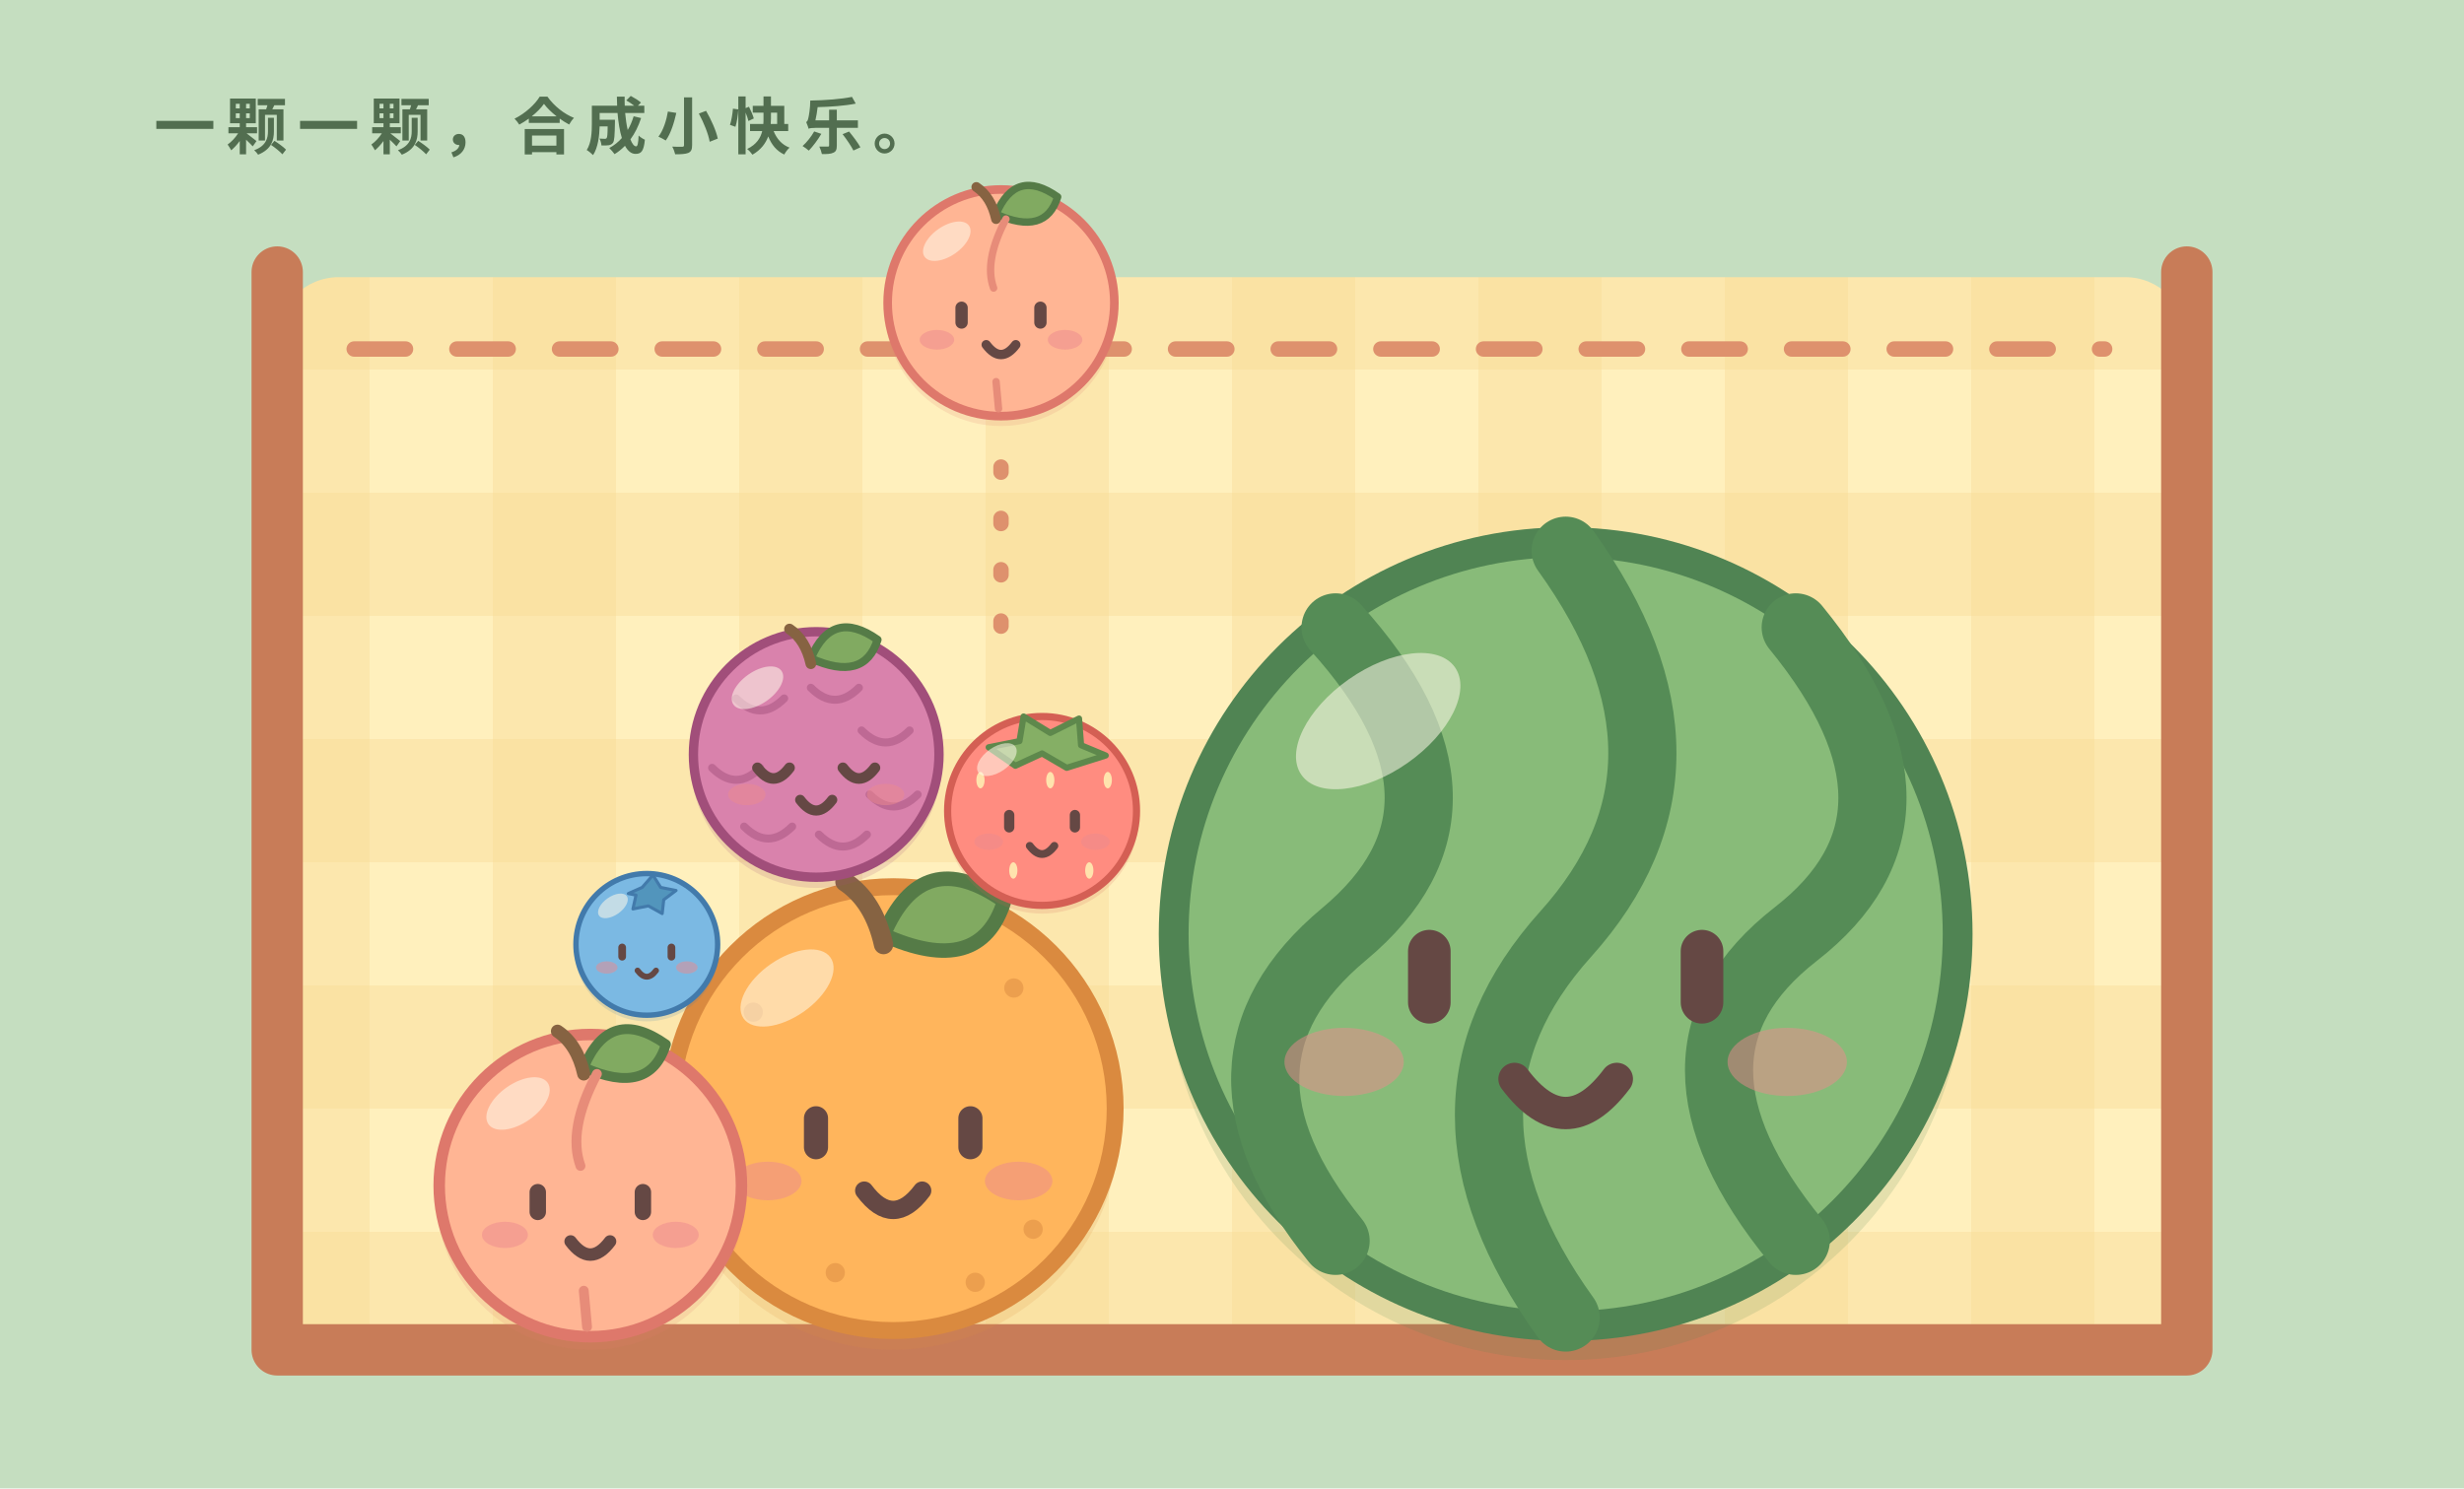
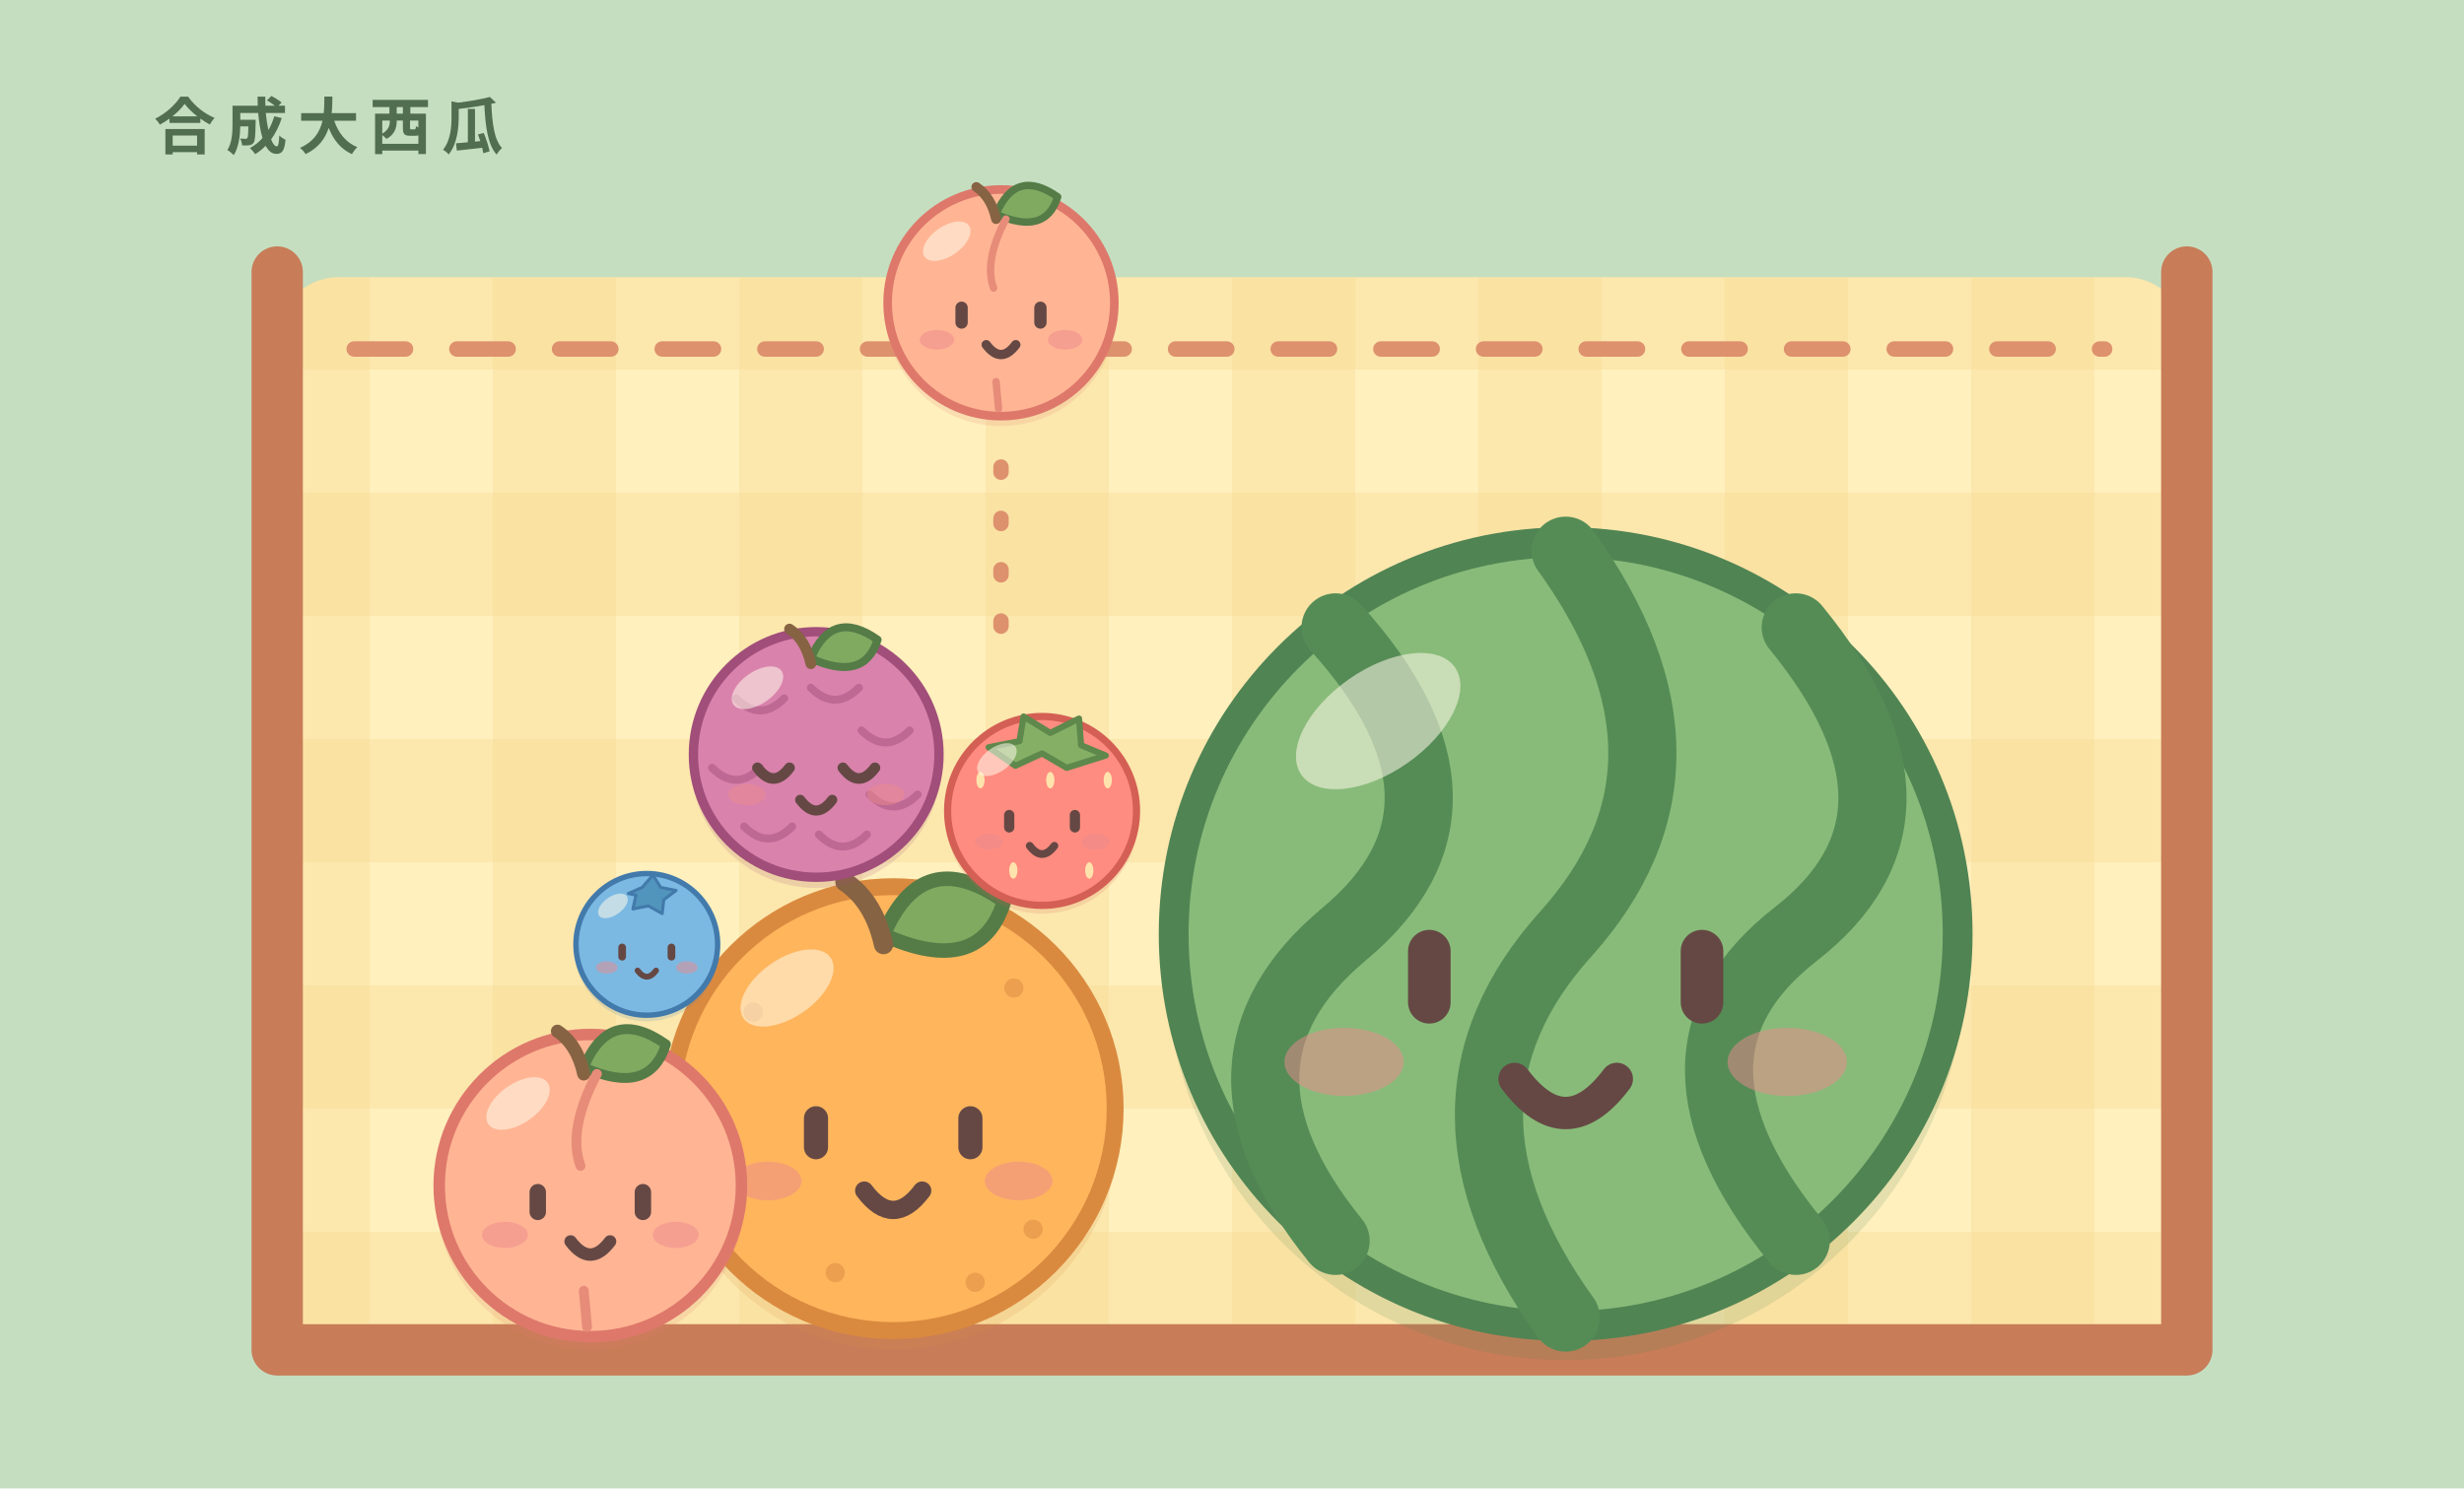
<svg xmlns="http://www.w3.org/2000/svg" viewBox="0 0 480 290">
  <defs>
    <g id="orchard-fruit-0">
      <g stroke-linecap="round" stroke-linejoin="round">
        <circle cy="3" r="47" fill="#427aab" opacity=".16" />
        <circle r="46" fill="#7bb9e3" stroke="#427aab" stroke-width="3.5" />
        <path d="m-12-33 9-4 7-8 5 8 10 2-8 6-1 9-9-5-10 2 2-9Z" fill="#5295bc" stroke="#427aab" stroke-width="2" />
        <ellipse cx="-22" cy="-25" rx="11" ry="6" transform="rotate(-35 -22 -25)" fill="#fff9e9" opacity=".55" />
        <g fill="#ec8a8d" opacity=".5">
          <ellipse cx="-26" cy="15" rx="7" ry="4" />
          <ellipse cx="26" cy="15" rx="7" ry="4" />
        </g>
        <g stroke="#654844">
          <path d="M-16 2v6M16 2v6" stroke-width="5" />
          <path d="M-6 17q6 8 12 0" fill="none" stroke-width="3.8" />
        </g>
      </g>
    </g>
    <g id="orchard-fruit-1">
      <g stroke-linecap="round" stroke-linejoin="round">
        <circle cy="3" r="47" fill="#d45f54" opacity=".16" />
        <circle r="46" fill="#ff8c80" stroke="#d45f54" stroke-width="3.5" />
        <path d="m-26-31 15-3 2-12 13 8 14-7 1 13 12 5-19 6-12-7-13 6Z" fill="#85af65" stroke="#5e884c" stroke-width="3" />
        <ellipse cx="-30" cy="-15" rx="2" ry="4" fill="#ffe3ad" />
        <ellipse cx="-14" cy="29" rx="2" ry="4" fill="#ffe3ad" />
        <ellipse cx="4" cy="-15" rx="2" ry="4" fill="#ffe3ad" />
        <ellipse cx="23" cy="29" rx="2" ry="4" fill="#ffe3ad" />
        <ellipse cx="32" cy="-15" rx="2" ry="4" fill="#ffe3ad" />
        <ellipse cx="-22" cy="-25" rx="11" ry="6" transform="rotate(-35 -22 -25)" fill="#fff9e9" opacity=".55" />
        <g fill="#ec8a8d" opacity=".5">
          <ellipse cx="-26" cy="15" rx="7" ry="4" />
          <ellipse cx="26" cy="15" rx="7" ry="4" />
        </g>
        <g stroke="#654844">
          <path d="M-16 2v6M16 2v6" stroke-width="5" />
          <path d="M-6 17q6 8 12 0" fill="none" stroke-width="3.8" />
        </g>
      </g>
    </g>
    <g id="orchard-fruit-2">
      <g stroke-linecap="round" stroke-linejoin="round">
        <circle cy="3" r="47" fill="#a14e7a" opacity=".16" />
        <circle r="46" fill="#d982ac" stroke="#a14e7a" stroke-width="3.5" />
        <path d="M-30 -21q9 9 18 0" fill="none" stroke="#a14e7a" stroke-width="3" opacity=".48" />
        <path d="M-2 -25q9 9 18 0" fill="none" stroke="#a14e7a" stroke-width="3" opacity=".48" />
        <path d="M17 -9q9 9 18 0" fill="none" stroke="#a14e7a" stroke-width="3" opacity=".48" />
        <path d="M-39 5q9 9 18 0" fill="none" stroke="#a14e7a" stroke-width="3" opacity=".48" />
        <path d="M-27 27q9 9 18 0" fill="none" stroke="#a14e7a" stroke-width="3" opacity=".48" />
        <path d="M1 30q9 9 18 0" fill="none" stroke="#a14e7a" stroke-width="3" opacity=".48" />
        <path d="M20 15q9 9 18 0" fill="none" stroke="#a14e7a" stroke-width="3" opacity=".48" />
        <path d="M-2-36Q6-55 23-43Q18-27-2-36" fill="#81aa61" stroke="#557b47" stroke-width="3" />
        <path d="M-2-34Q-4-43-10-47" fill="none" stroke="#866342" stroke-width="4" />
        <ellipse cx="-22" cy="-25" rx="11" ry="6" transform="rotate(-35 -22 -25)" fill="#fff9e9" opacity=".55" />
        <g fill="#ec8a8d" opacity=".5">
          <ellipse cx="-26" cy="15" rx="7" ry="4" />
          <ellipse cx="26" cy="15" rx="7" ry="4" />
        </g>
        <g stroke="#654844">
          <path d="M-22 5q6 8 12 0M10 5q6 8 12 0" fill="none" stroke-width="4" />
          <path d="M-6 17q6 8 12 0" fill="none" stroke-width="3.8" />
        </g>
      </g>
    </g>
    <g id="orchard-fruit-3">
      <g stroke-linecap="round" stroke-linejoin="round">
        <circle cy="3" r="47" fill="#de786b" opacity=".16" />
        <circle r="46" fill="#ffb594" stroke="#de786b" stroke-width="3.5" />
        <path d="M-2-36Q6-55 23-43Q18-27-2-36" fill="#81aa61" stroke="#557b47" stroke-width="3" />
        <path d="M-2-34Q-4-43-10-47" fill="none" stroke="#866342" stroke-width="4" />
        <path d="M2-34Q-7-17-3-6M-2 32l1 11" fill="none" stroke="#e78c79" stroke-width="3" />
        <ellipse cx="-22" cy="-25" rx="11" ry="6" transform="rotate(-35 -22 -25)" fill="#fff9e9" opacity=".55" />
        <g fill="#ec8a8d" opacity=".5">
          <ellipse cx="-26" cy="15" rx="7" ry="4" />
          <ellipse cx="26" cy="15" rx="7" ry="4" />
        </g>
        <g stroke="#654844">
          <path d="M-16 2v6M16 2v6" stroke-width="5" />
          <path d="M-6 17q6 8 12 0" fill="none" stroke-width="3.8" />
        </g>
      </g>
    </g>
    <g id="orchard-fruit-4">
      <g stroke-linecap="round" stroke-linejoin="round">
        <circle cy="3" r="47" fill="#d9af42" opacity=".16" />
        <circle r="46" fill="#f7d96b" stroke="#d9af42" stroke-width="3.5" />
        <circle cx="-29" cy="-20" r="2" fill="#d9af42" opacity=".5" />
        <circle cx="25" cy="-25" r="2" fill="#d9af42" opacity=".5" />
        <circle cx="-33" cy="18" r="2" fill="#d9af42" opacity=".5" />
        <circle cx="29" cy="25" r="2" fill="#d9af42" opacity=".5" />
        <circle cx="-12" cy="34" r="2" fill="#d9af42" opacity=".5" />
        <circle cx="17" cy="36" r="2" fill="#d9af42" opacity=".5" />
        <ellipse cx="-22" cy="-25" rx="11" ry="6" transform="rotate(-35 -22 -25)" fill="#fff9e9" opacity=".55" />
        <g fill="#ec8a8d" opacity=".5">
          <ellipse cx="-26" cy="15" rx="7" ry="4" />
          <ellipse cx="26" cy="15" rx="7" ry="4" />
        </g>
        <g stroke="#654844">
          <path d="M-16 2v6M16 2v6" stroke-width="5" />
          <path d="M-6 17q6 8 12 0" fill="none" stroke-width="3.8" />
        </g>
      </g>
    </g>
    <g id="orchard-fruit-5">
      <g stroke-linecap="round" stroke-linejoin="round">
        <circle cy="3" r="47" fill="#865d8b" opacity=".16" />
        <circle r="46" fill="#b989b4" stroke="#865d8b" stroke-width="3.5" />
        <path d="M-2-36Q6-55 23-43Q18-27-2-36" fill="#81aa61" stroke="#557b47" stroke-width="3" />
        <path d="M-2-34Q-4-43-10-47" fill="none" stroke="#866342" stroke-width="4" />
        <ellipse cx="-22" cy="-25" rx="11" ry="6" transform="rotate(-35 -22 -25)" fill="#fff9e9" opacity=".55" />
        <g fill="#ec8a8d" opacity=".5">
          <ellipse cx="-26" cy="15" rx="7" ry="4" />
          <ellipse cx="26" cy="15" rx="7" ry="4" />
        </g>
        <g stroke="#654844">
          <path d="M-16 2v6M16 2v6" stroke-width="5" />
          <path d="M-6 17q6 8 12 0" fill="none" stroke-width="3.8" />
        </g>
      </g>
    </g>
    <g id="orchard-fruit-6">
      <g stroke-linecap="round" stroke-linejoin="round">
        <circle cy="3" r="47" fill="#da8a3f" opacity=".16" />
        <circle r="46" fill="#ffb55c" stroke="#da8a3f" stroke-width="3.5" />
        <path d="M-2-36Q6-55 23-43Q18-27-2-36" fill="#81aa61" stroke="#557b47" stroke-width="3" />
        <path d="M-2-34Q-4-43-10-47" fill="none" stroke="#866342" stroke-width="4" />
        <circle cx="-29" cy="-20" r="2" fill="#da8a3f" opacity=".5" />
        <circle cx="25" cy="-25" r="2" fill="#da8a3f" opacity=".5" />
        <circle cx="-33" cy="18" r="2" fill="#da8a3f" opacity=".5" />
        <circle cx="29" cy="25" r="2" fill="#da8a3f" opacity=".5" />
        <circle cx="-12" cy="34" r="2" fill="#da8a3f" opacity=".5" />
        <circle cx="17" cy="36" r="2" fill="#da8a3f" opacity=".5" />
        <ellipse cx="-22" cy="-25" rx="11" ry="6" transform="rotate(-35 -22 -25)" fill="#fff9e9" opacity=".55" />
        <g fill="#ec8a8d" opacity=".5">
          <ellipse cx="-26" cy="15" rx="7" ry="4" />
          <ellipse cx="26" cy="15" rx="7" ry="4" />
        </g>
        <g stroke="#654844">
          <path d="M-16 2v6M16 2v6" stroke-width="5" />
          <path d="M-6 17q6 8 12 0" fill="none" stroke-width="3.8" />
        </g>
      </g>
    </g>
    <g id="orchard-fruit-7">
      <g stroke-linecap="round" stroke-linejoin="round">
        <circle cy="3" r="47" fill="#c85d58" opacity=".16" />
        <circle r="46" fill="#f58b80" stroke="#c85d58" stroke-width="3.5" />
        <path d="M-2-36Q6-55 23-43Q18-27-2-36" fill="#81aa61" stroke="#557b47" stroke-width="3" />
        <path d="M-2-34Q-4-43-10-47" fill="none" stroke="#866342" stroke-width="4" />
        <ellipse cx="-22" cy="-25" rx="11" ry="6" transform="rotate(-35 -22 -25)" fill="#fff9e9" opacity=".55" />
        <g fill="#ec8a8d" opacity=".5">
          <ellipse cx="-26" cy="15" rx="7" ry="4" />
          <ellipse cx="26" cy="15" rx="7" ry="4" />
        </g>
        <g stroke="#654844">
          <path d="M-16 2v6M16 2v6" stroke-width="5" />
          <path d="M-6 17q6 8 12 0" fill="none" stroke-width="3.8" />
        </g>
      </g>
    </g>
    <g id="orchard-fruit-8">
      <g stroke-linecap="round" stroke-linejoin="round">
        <circle cy="3" r="47" fill="#d4aa44" opacity=".16" />
        <circle r="46" fill="#f5d46c" stroke="#d4aa44" stroke-width="3.5" />
        <path d="M-33-23 25 35M-40-3 1 38M-13-37 37 13M33-23-25 35M40-3-1 38M13-37-37 13" stroke="#d5ae48" stroke-width="2" opacity=".65" />
        <path d="m-23-31-5-16 18 7 8-12 11 13 18-5-9 16Z" fill="#82a959" stroke="#5c8449" stroke-width="3" />
        <ellipse cx="-22" cy="-25" rx="11" ry="6" transform="rotate(-35 -22 -25)" fill="#fff9e9" opacity=".55" />
        <g fill="#ec8a8d" opacity=".5">
          <ellipse cx="-26" cy="15" rx="7" ry="4" />
          <ellipse cx="26" cy="15" rx="7" ry="4" />
        </g>
        <g stroke="#654844">
          <path d="M-22 5q6 8 12 0M10 5q6 8 12 0" fill="none" stroke-width="4" />
          <path d="M-6 17q6 8 12 0" fill="none" stroke-width="3.8" />
        </g>
      </g>
    </g>
    <g id="orchard-fruit-9">
      <g stroke-linecap="round" stroke-linejoin="round">
        <circle cy="3" r="47" fill="#a5b45f" opacity=".16" />
        <circle r="46" fill="#d3de83" stroke="#a5b45f" stroke-width="3.5" />
        <path d="M-2-36Q6-55 23-43Q18-27-2-36" fill="#81aa61" stroke="#557b47" stroke-width="3" />
        <path d="M-2-34Q-4-43-10-47" fill="none" stroke="#866342" stroke-width="4" />
        <path d="M-34-28Q0-10 34-28M-43-8Q0 12 43-8M-38 18Q0 40 38 18M-22-39Q-5 0-22 39M22-39Q5 0 22 39" fill="none" stroke="#b1c06e" stroke-width="2" />
        <ellipse cx="-22" cy="-25" rx="11" ry="6" transform="rotate(-35 -22 -25)" fill="#fff9e9" opacity=".55" />
        <g fill="#ec8a8d" opacity=".5">
          <ellipse cx="-26" cy="15" rx="7" ry="4" />
          <ellipse cx="26" cy="15" rx="7" ry="4" />
        </g>
        <g stroke="#654844">
          <path d="M-16 2v6M16 2v6" stroke-width="5" />
          <path d="M-6 17q6 8 12 0" fill="none" stroke-width="3.8" />
        </g>
      </g>
    </g>
    <g id="orchard-fruit-10">
      <g stroke-linecap="round" stroke-linejoin="round">
        <circle cy="3" r="47" fill="#508453" opacity=".16" />
        <circle r="46" fill="#88bb79" stroke="#508453" stroke-width="3.5" />
        <path d="M-27-36Q-8-15-26 0T-27 36M0-45Q18-20 0 0T0 45M27-36Q45-14 27 0T27 36" fill="none" stroke="#558c56" stroke-width="8" stroke-linecap="round" />
        <ellipse cx="-22" cy="-25" rx="11" ry="6" transform="rotate(-35 -22 -25)" fill="#fff9e9" opacity=".55" />
        <g fill="#ec8a8d" opacity=".5">
          <ellipse cx="-26" cy="15" rx="7" ry="4" />
          <ellipse cx="26" cy="15" rx="7" ry="4" />
        </g>
        <g stroke="#654844">
          <path d="M-16 2v6M16 2v6" stroke-width="5" />
          <path d="M-6 17q6 8 12 0" fill="none" stroke-width="3.8" />
        </g>
      </g>
    </g>
    <pattern id="orchard-gingham" width="48" height="48" patternUnits="userSpaceOnUse">
      <rect width="48" height="48" fill="#fff0bd" />
      <path d="M0 12H48" stroke="#f8d98f" stroke-width="24" opacity=".36" />
      <path d="M12 0V48" stroke="#f8d98f" stroke-width="24" opacity=".36" />
    </pattern>
  </defs>
  <rect width="480" height="290" fill="#c5dec0" />
  <rect x="54" y="54" width="372" height="209" rx="12" fill="url(#orchard-gingham)" />
  <path d="M54 53V263H426V53" fill="none" stroke="#c87c58" stroke-width="10" stroke-linejoin="round" stroke-linecap="round" />
  <path d="M69 68H410" stroke="#de916d" stroke-width="3" stroke-dasharray="10 10" stroke-linecap="round" />
  <use href="#orchard-fruit-10" transform="translate(305 182) scale(1.66)" />
  <use href="#orchard-fruit-6" transform="translate(174 216) scale(0.94)" />
  <use href="#orchard-fruit-3" transform="translate(115 231) scale(0.64)" />
  <use href="#orchard-fruit-2" transform="translate(159 147) scale(0.52)" />
  <use href="#orchard-fruit-1" transform="translate(203 158) scale(0.4)" />
  <use href="#orchard-fruit-0" transform="translate(126 184) scale(0.3)" />
  <use href="#orchard-fruit-3" transform="translate(195 59) scale(0.48)" />
  <path d="M195 91v35" stroke="#de916d" stroke-width="3" stroke-linecap="round" stroke-dasharray="1 9" />
-   <text x="30" y="29" fill="#526e50" font-family="system-ui,sans-serif" font-size="12" font-weight="650" letter-spacing="2">一颗一颗，合成小快乐。</text>
+   <text x="30" y="29" fill="#526e50" font-family="system-ui,sans-serif" font-size="12" font-weight="650" letter-spacing="2">合成大西瓜</text>
</svg>
